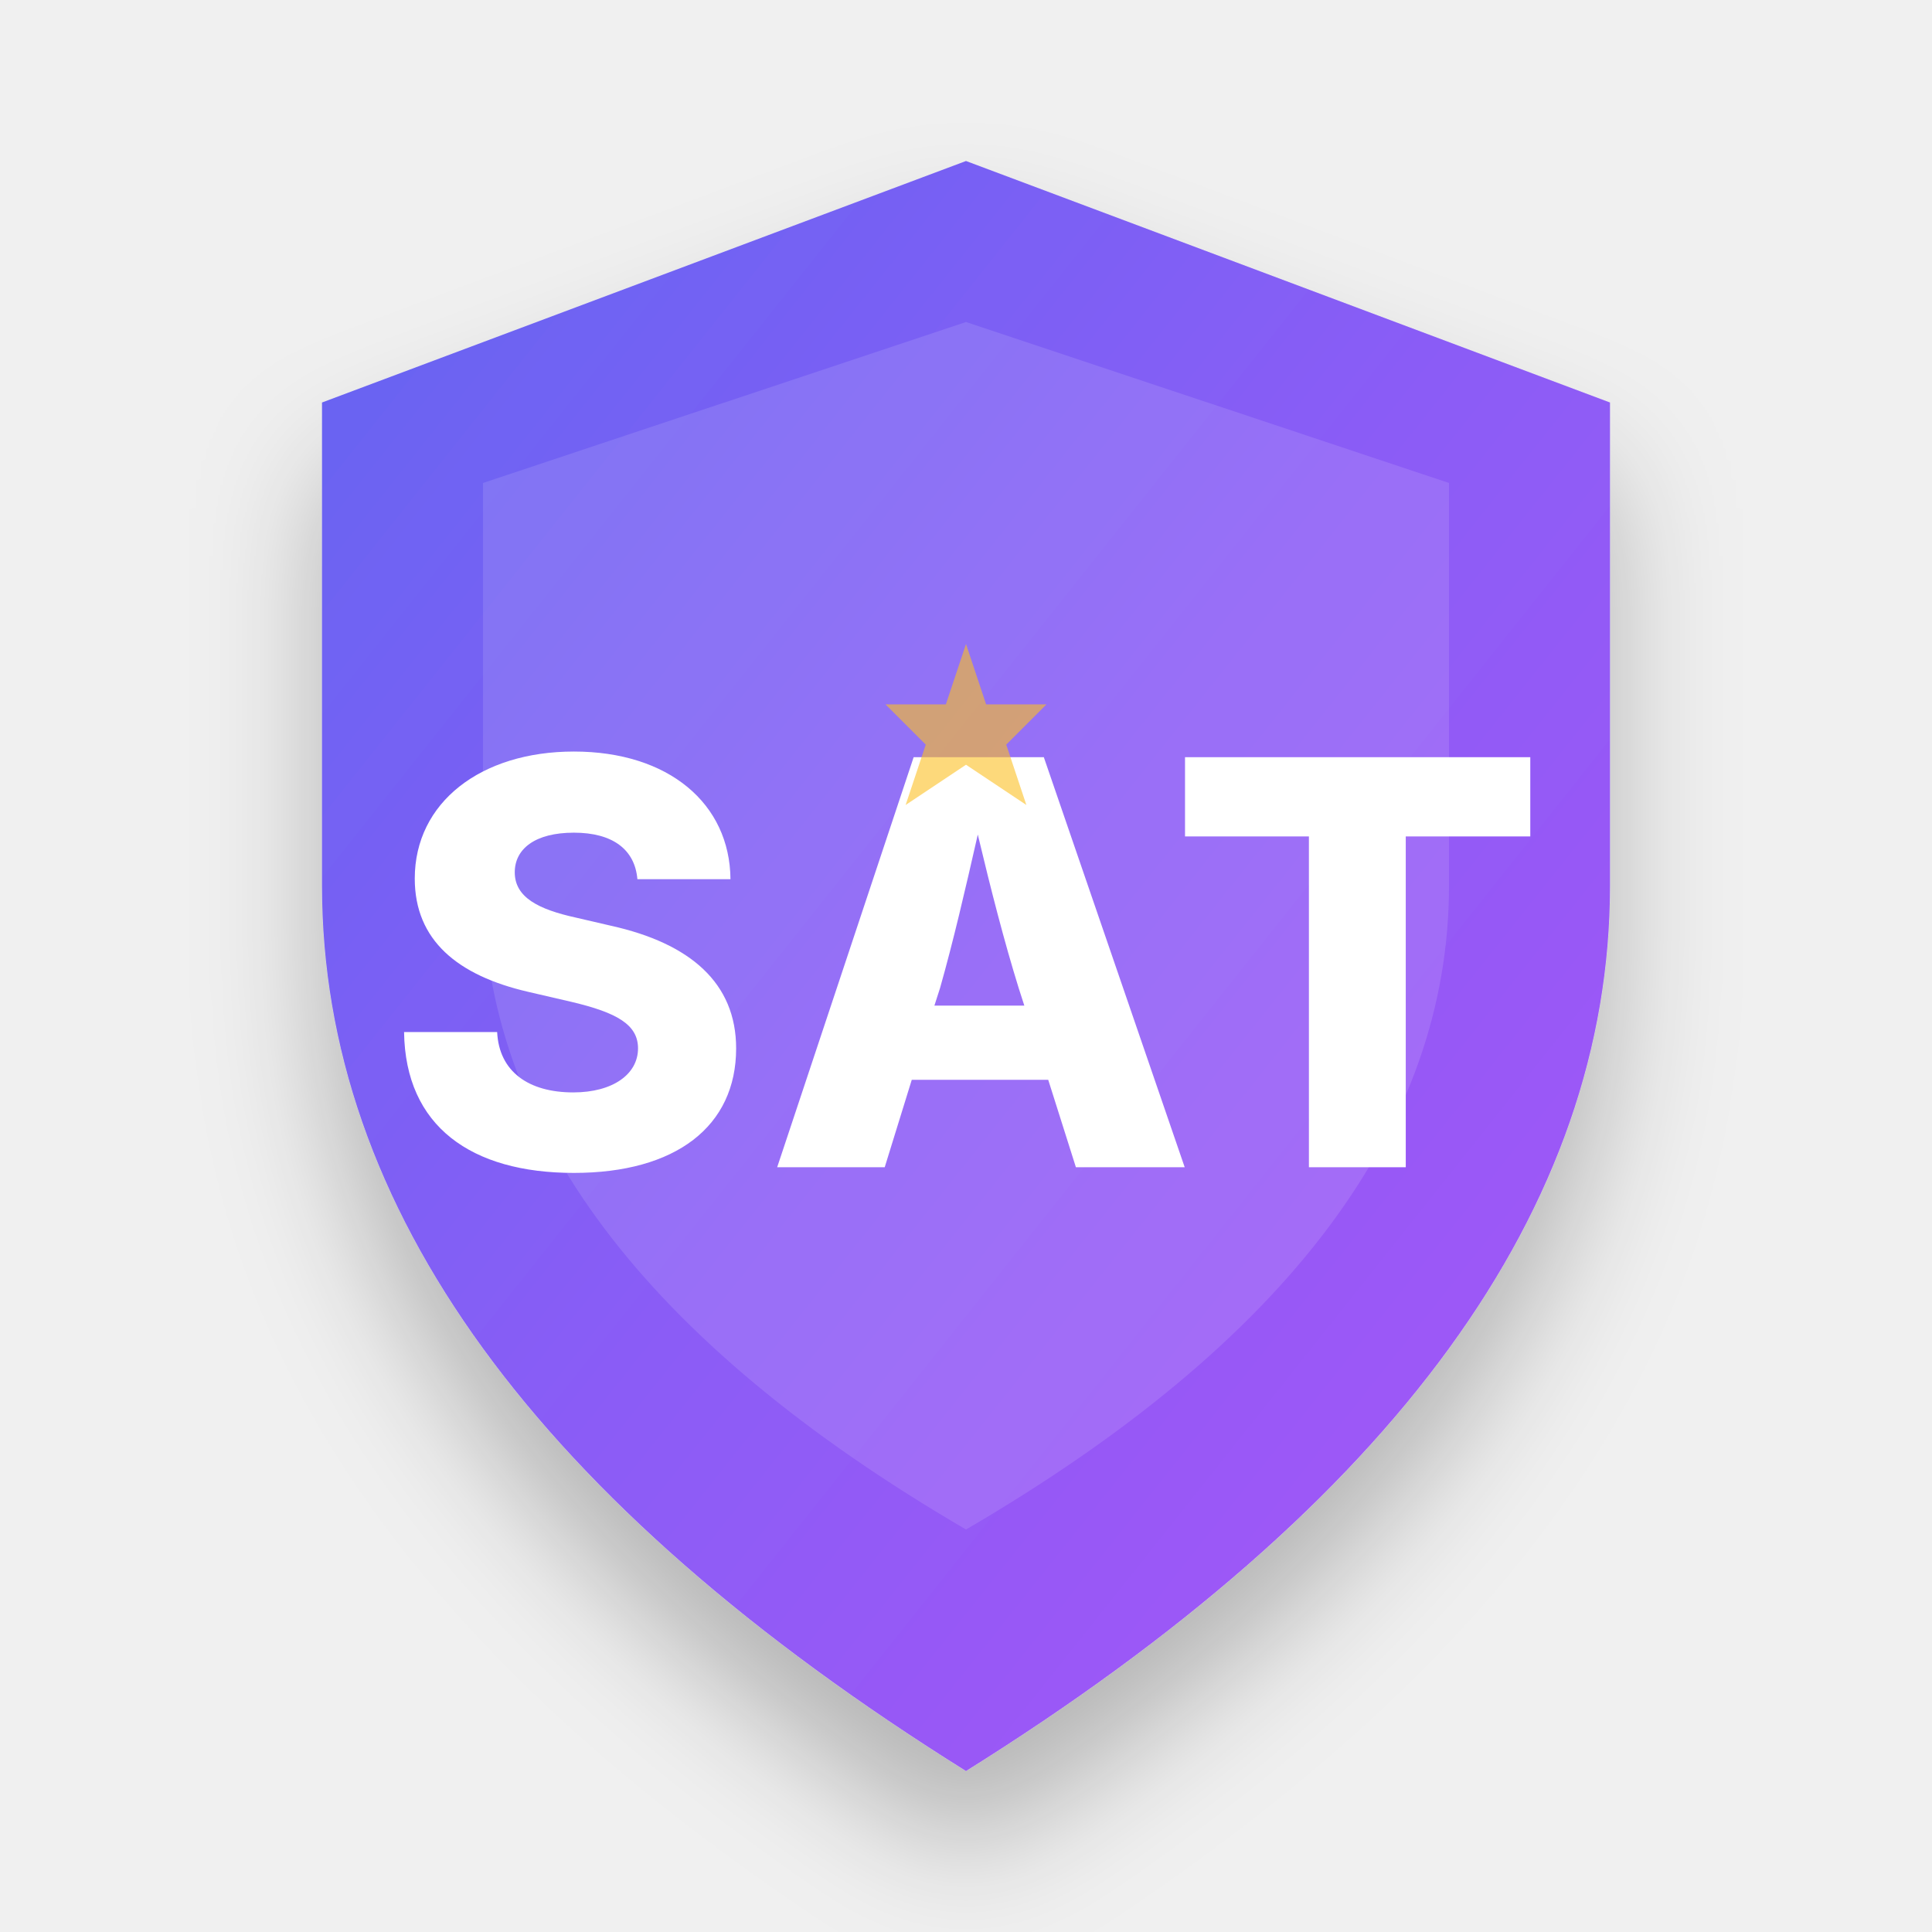
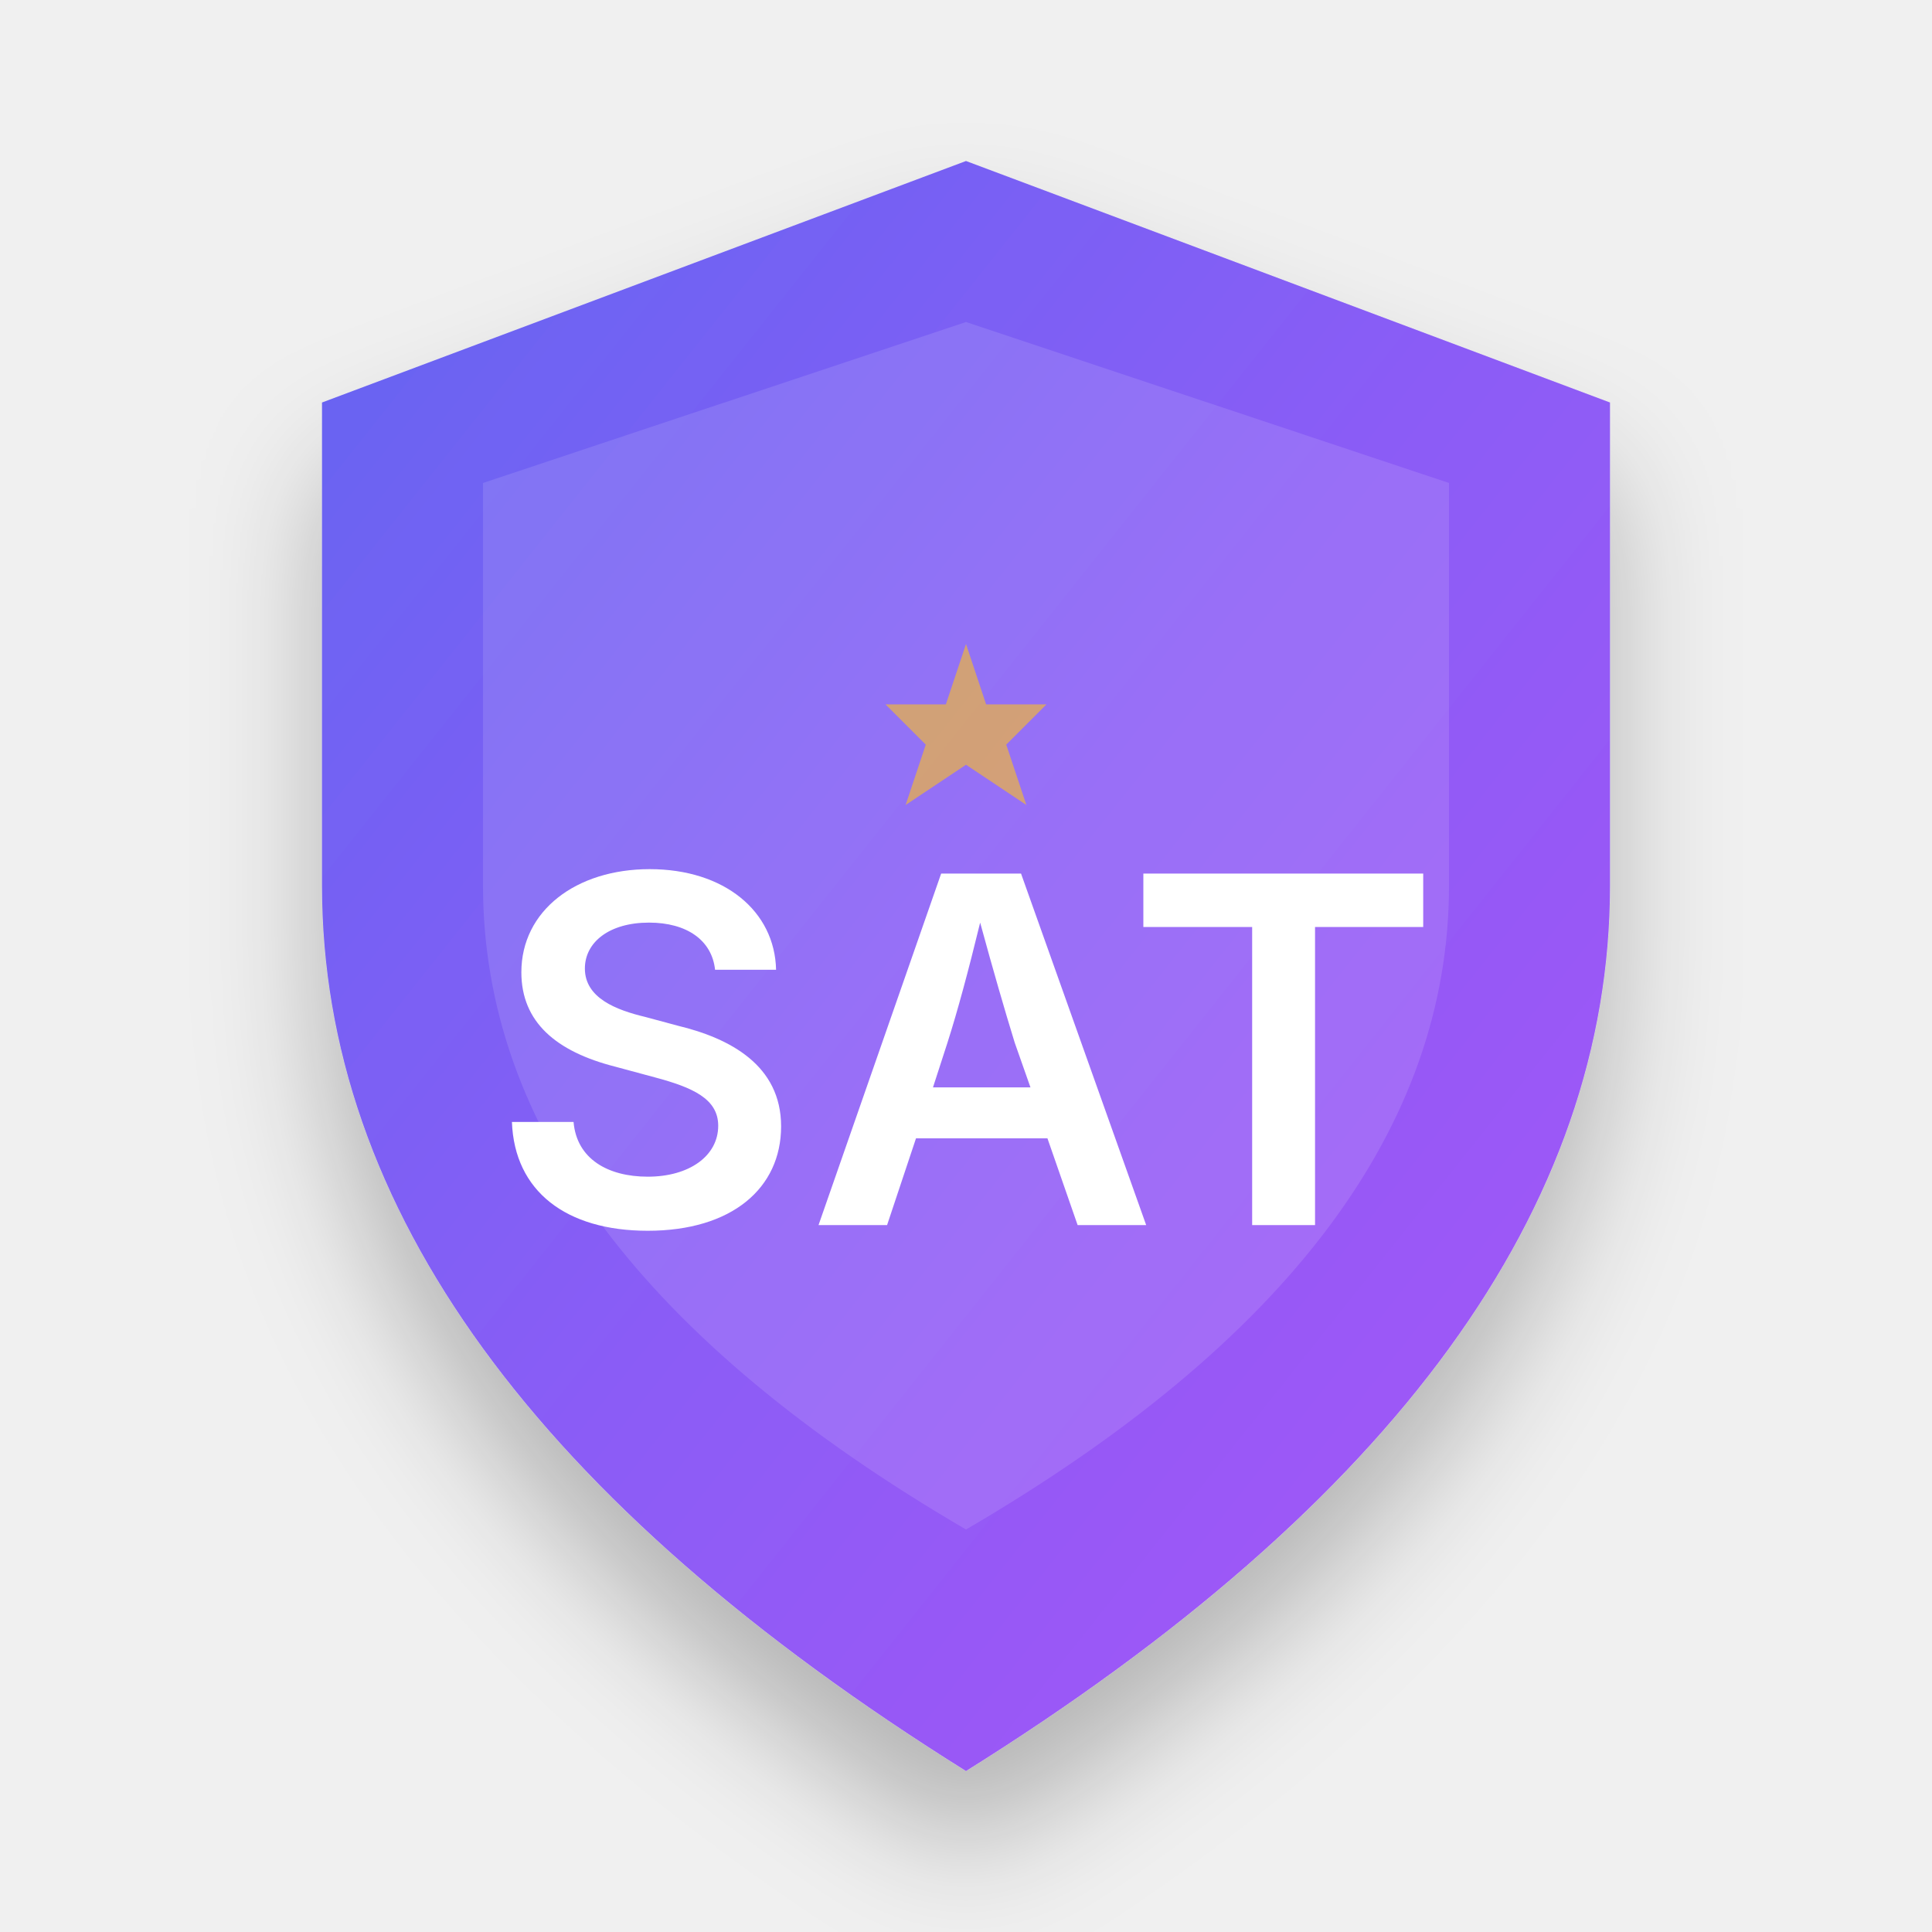
<svg xmlns="http://www.w3.org/2000/svg" width="48" height="48" viewBox="0 0 48 48" fill="none">
  <defs>
    <linearGradient id="primaryGradient" x1="0%" y1="0%" x2="100%" y2="100%">
      <stop offset="0%" style="stop-color:#6366f1;stop-opacity:1" />
      <stop offset="50%" style="stop-color:#8b5cf6;stop-opacity:1" />
      <stop offset="100%" style="stop-color:#a855f7;stop-opacity:1" />
    </linearGradient>
    <filter id="shadow" x="-50%" y="-50%" width="200%" height="200%">
      <feGaussianBlur in="SourceAlpha" stdDeviation="1.5" />
      <feOffset dx="0" dy="2" result="offsetblur" />
      <feComponentTransfer>
        <feFuncA type="linear" slope="0.25" />
      </feComponentTransfer>
      <feMerge>
        <feMergeNode />
        <feMergeNode in="SourceGraphic" />
      </feMerge>
    </filter>
  </defs>
  <path d="M24 4 L40 10 L40 22 Q40 34 24 44 Q8 34 8 22 L8 10 Z" fill="url(#primaryGradient)" filter="url(#shadow)" />
  <path d="M24 8 L36 12 L36 22 Q36 31 24 38 Q12 31 12 22 L12 12 Z" fill="rgba(255,255,255,0.12)" />
-   <text x="24" y="29" font-family="'Inter', -apple-system, BlinkMacSystemFont, 'Segoe UI', sans-serif" font-size="14" font-weight="800" fill="white" text-anchor="middle" letter-spacing="0.5">SAT</text>
+   <text x="24" y="26" font-family="'Inter', -apple-system, BlinkMacSystemFont, 'Segoe UI', sans-serif" font-size="12" font-weight="600" fill="white" text-anchor="middle" letter-spacing="0.2" dominant-baseline="middle">SAT</text>
  <path d="M24 16 L24.5 17.5 L26 17.5 L25 18.5 L25.5 20 L24 19 L22.5 20 L23 18.5 L22 17.5 L23.5 17.5 Z" fill="rgba(251, 191, 36, 0.6)" />
</svg>
